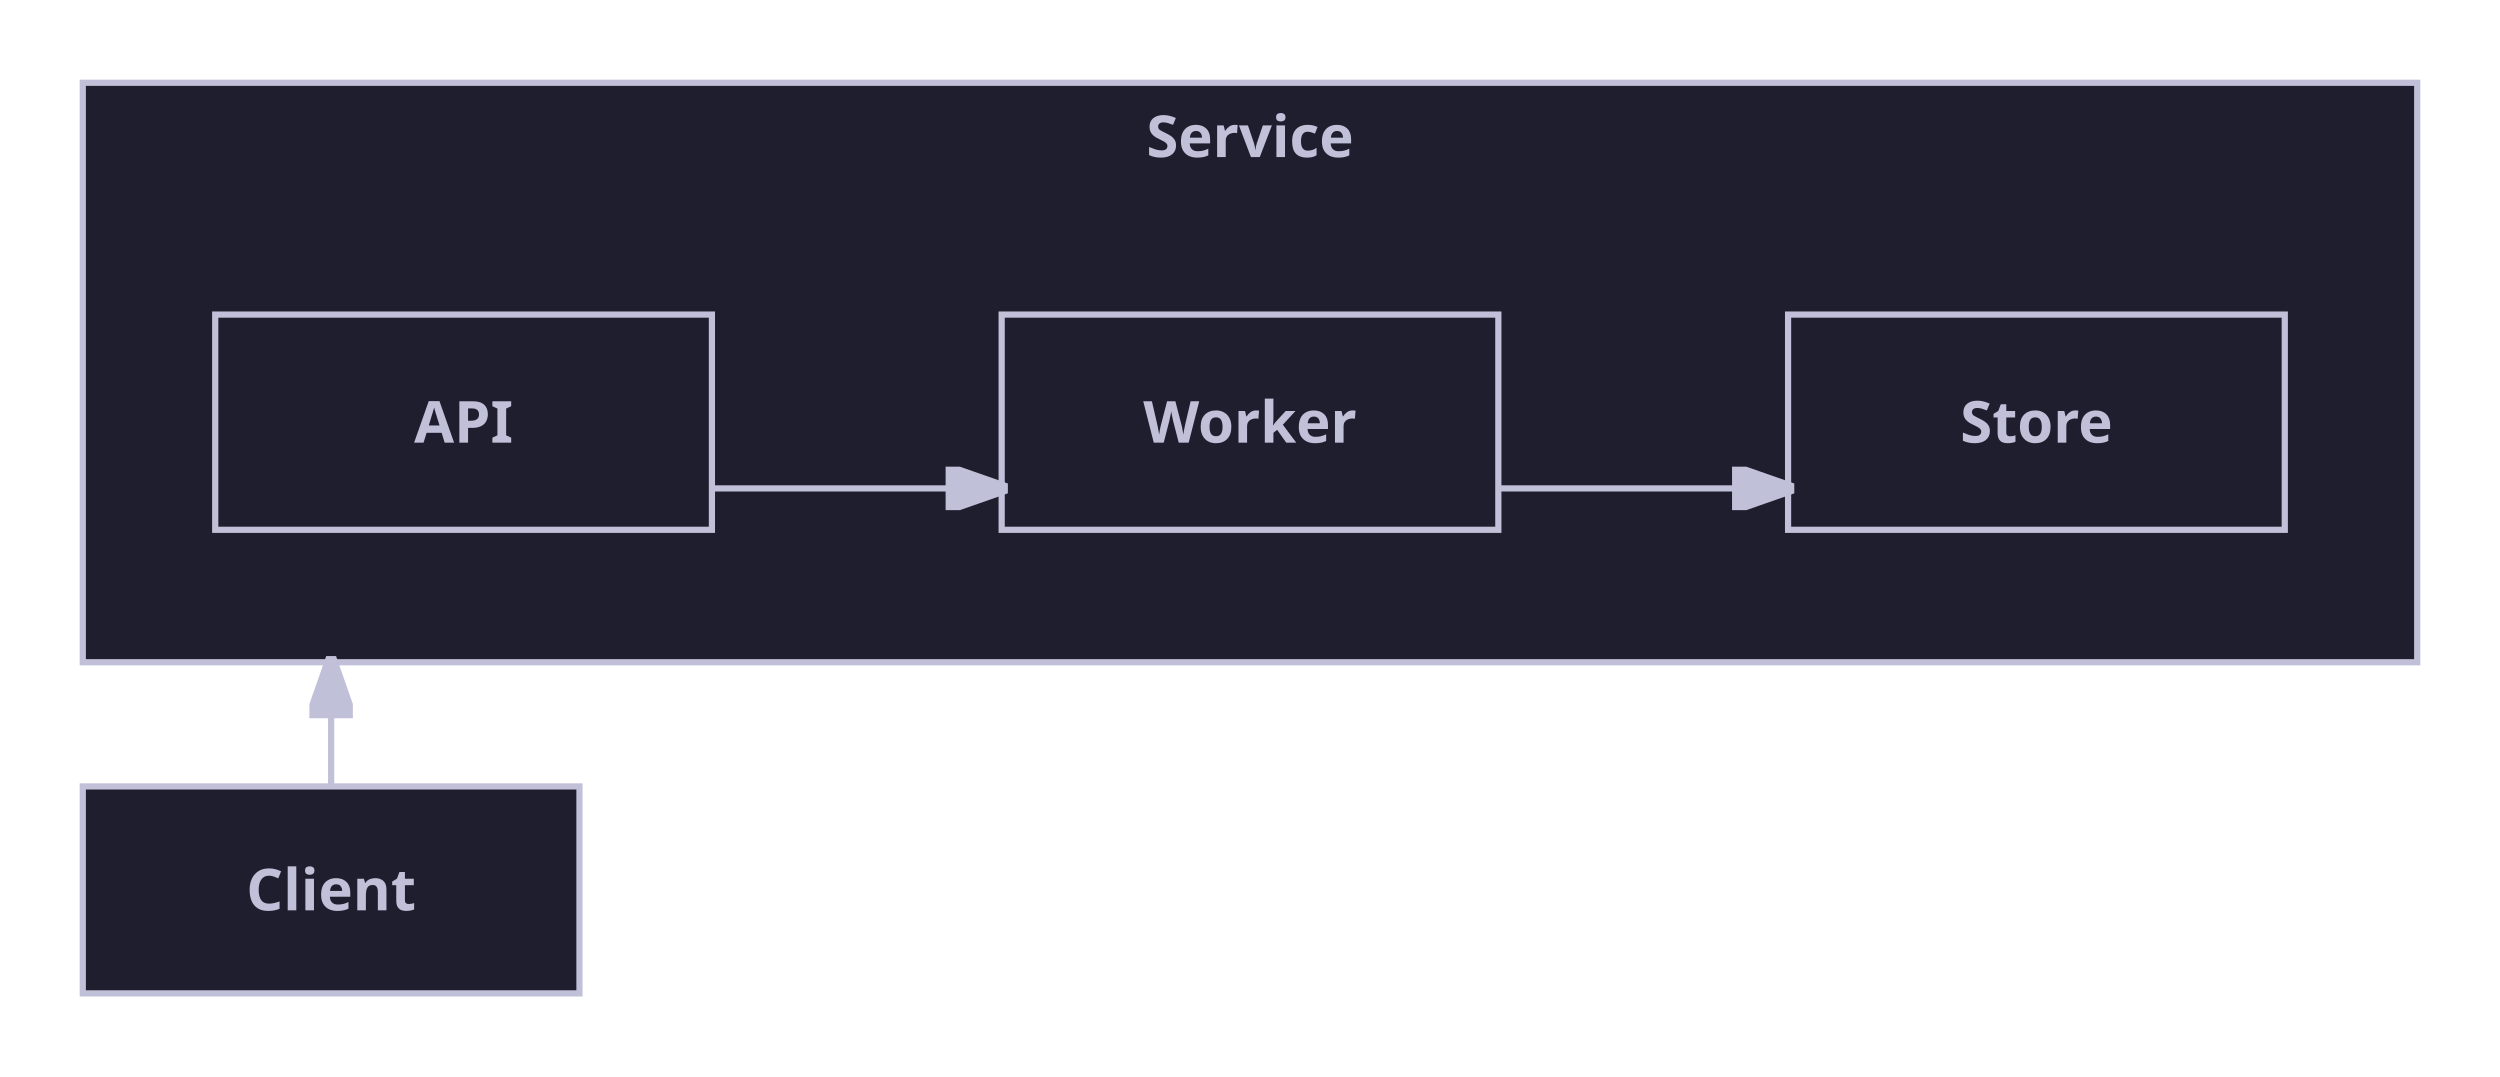
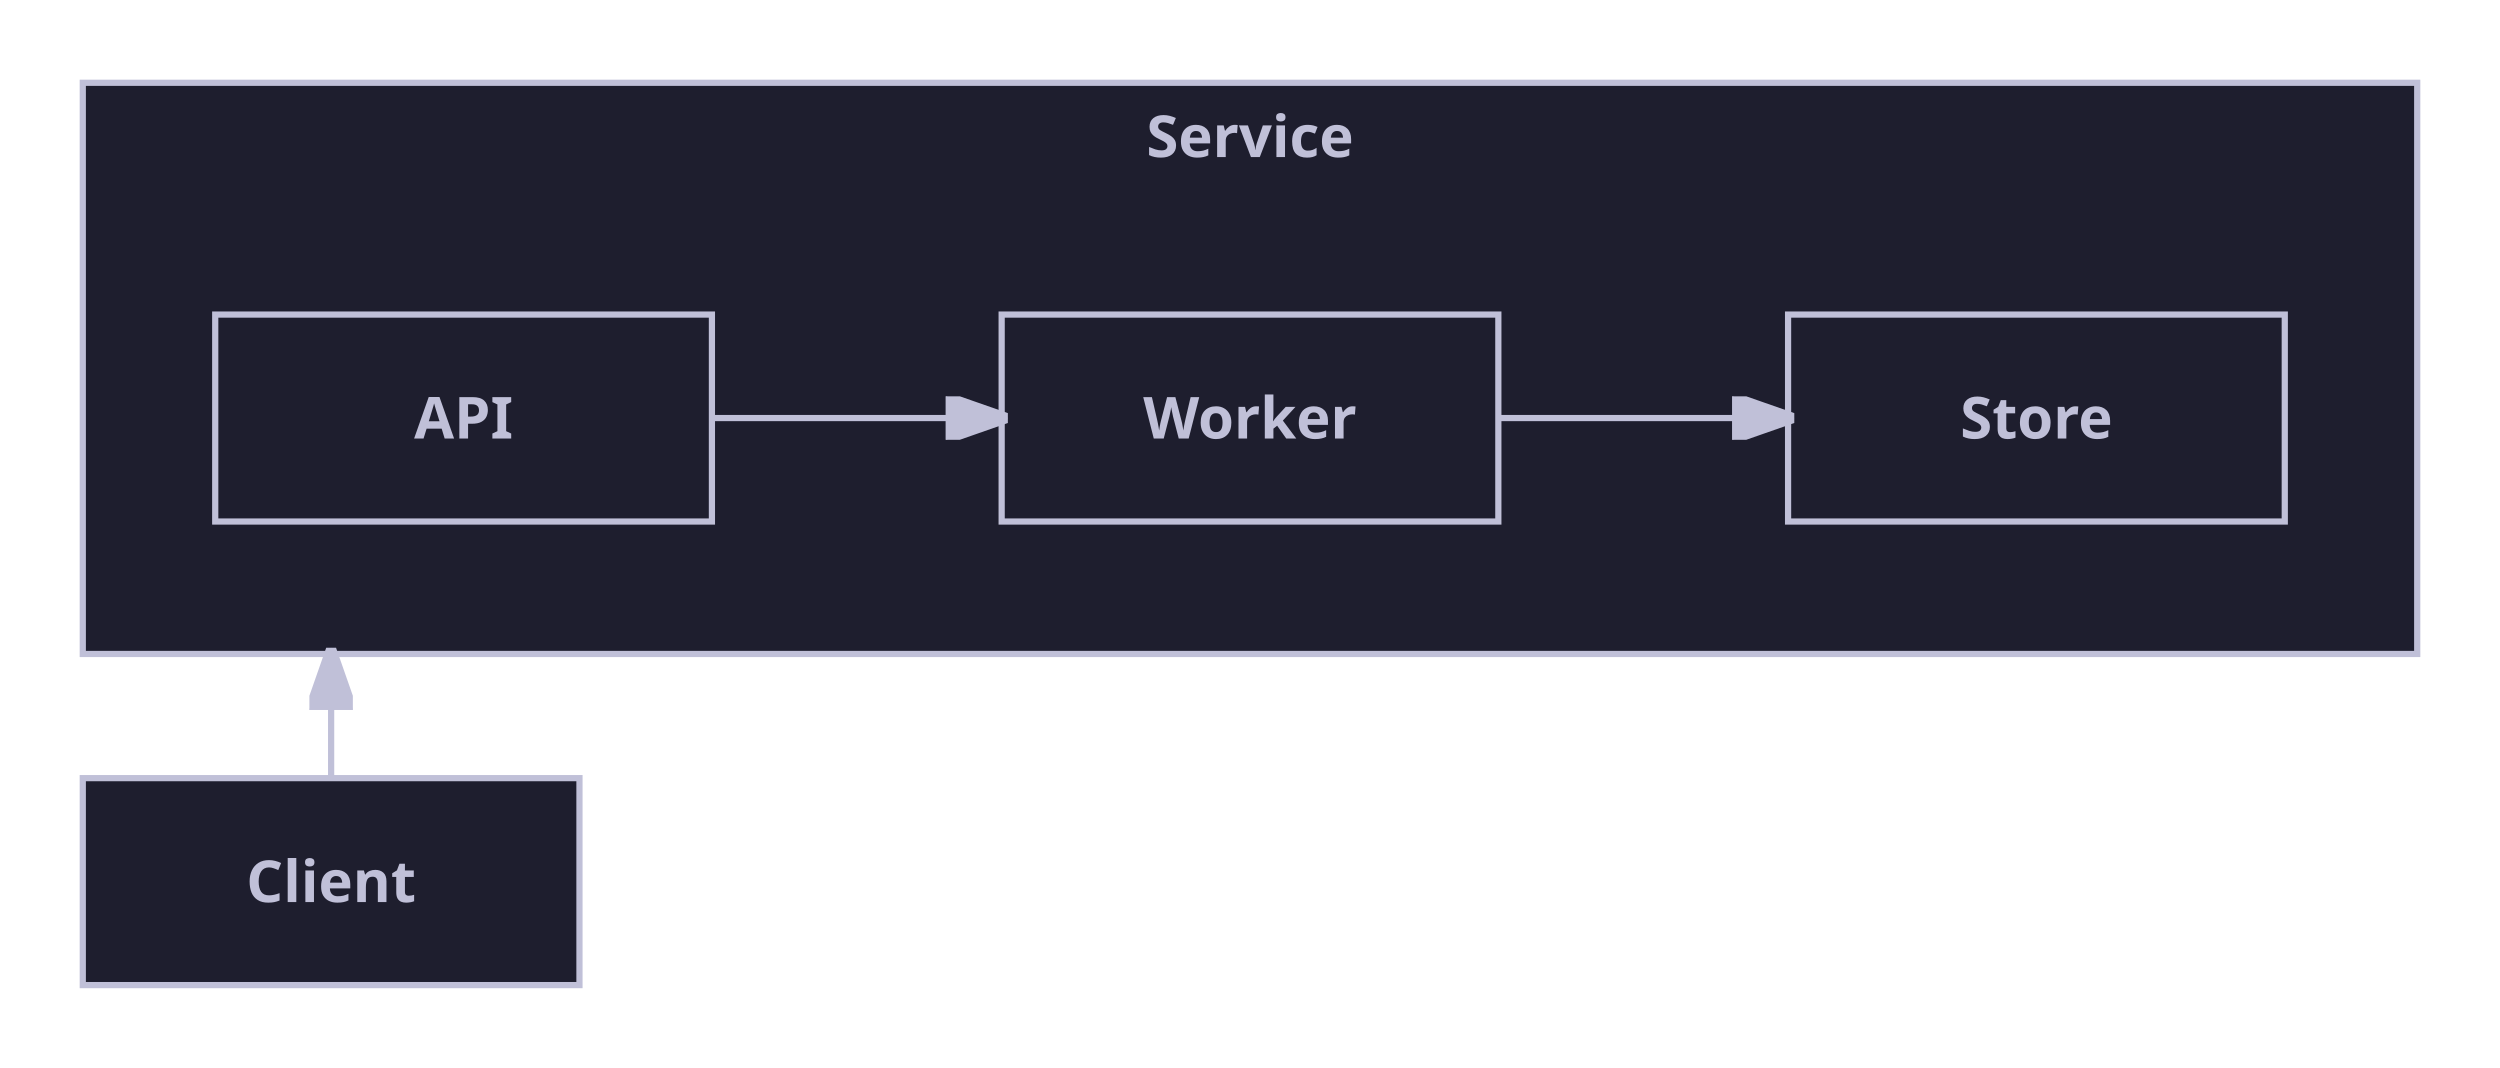
- <svg xmlns="http://www.w3.org/2000/svg" width="604.00" height="260.00" viewBox="0 0 604.00 260.00">
+ <svg xmlns="http://www.w3.org/2000/svg" width="604.00" height="258.00" viewBox="0 0 604.00 258.00">
  <defs>
    <marker id="line-end-open-chevron" markerWidth="10" markerHeight="7" refX="9" refY="3.5" orient="auto">
      <polyline points="0 0, 10 3.5, 0 7" fill="none" stroke="#C0C0D8" stroke-width="1.50" />
    </marker>
    <marker id="line-end-hollow-triangle" markerWidth="10" markerHeight="7" refX="9" refY="3.5" orient="auto">
      <polygon points="0 0, 10 3.5, 0 7" fill="#1E1E2E" stroke="#C0C0D8" stroke-width="1.50" />
    </marker>
    <marker id="line-end-filled-arrow" markerWidth="10" markerHeight="7" refX="9" refY="3.5" orient="auto">
      <polygon points="0 0, 10 3.5, 0 7" fill="#C0C0D8" stroke="#C0C0D8" stroke-width="1.50" />
    </marker>
    <marker id="line-end-hollow-triangle-crossbar" markerWidth="10" markerHeight="7" refX="9" refY="3.5" orient="auto">
      <polygon points="0 0, 10 3.5, 0 7" fill="#1E1E2E" stroke="#C0C0D8" stroke-width="1.50" />
      <line x1="7" y1="0" x2="7" y2="7" stroke="#C0C0D8" stroke-width="1.50" />
    </marker>
    <marker id="line-end-hollow-diamond" markerWidth="14" markerHeight="8" refX="13" refY="4" orient="auto">
      <polygon points="1 4, 7 0, 13 4, 7 8" fill="#1E1E2E" stroke="#C0C0D8" stroke-width="1.50" />
    </marker>
    <marker id="line-end-filled-diamond" markerWidth="14" markerHeight="8" refX="13" refY="4" orient="auto">
      <polygon points="1 4, 7 0, 13 4, 7 8" fill="#C0C0D8" stroke="#C0C0D8" stroke-width="1.50" />
    </marker>
    <marker id="line-end-circle" markerWidth="10" markerHeight="10" refX="9" refY="5" orient="auto">
      <circle cx="5" cy="5" r="4" fill="#1E1E2E" stroke="#C0C0D8" stroke-width="1.50" />
    </marker>
    <marker id="line-end-bar" markerWidth="4" markerHeight="12" refX="2" refY="6" orient="auto">
      <line x1="2" y1="0" x2="2" y2="12" stroke="#C0C0D8" stroke-width="1.50" />
    </marker>
    <filter id="label-bg" x="-0.05" y="-0.05" width="1.1" height="1.1">
      <feFlood flood-color="#1E1E2E" />
      <feComposite in="SourceGraphic" operator="over" />
    </filter>
  </defs>
-   <rect x="20.00" y="20.00" width="564.00" height="140.00" fill="#1E1E2E" stroke="#C0C0D8" stroke-width="1.50" />
+   <rect x="20.00" y="20.00" width="564.00" height="138.00" fill="#1E1E2E" stroke="#C0C0D8" stroke-width="1.50" />
  <text x="302.00" y="33.00" font-family="Noto Sans, sans-serif" font-size="14.00" font-weight="bold" fill="#C0C0D8" text-anchor="middle" dominant-baseline="middle">Service</text>
-   <rect x="52.00" y="76.00" width="120.00" height="52.00" fill="#1E1E2E" stroke="#C0C0D8" stroke-width="1.50" />
-   <text x="112.00" y="102.00" font-family="Noto Sans, sans-serif" font-size="14.00" font-weight="bold" fill="#C0C0D8" text-anchor="middle" dominant-baseline="middle">API</text>
-   <rect x="242.00" y="76.00" width="120.00" height="52.00" fill="#1E1E2E" stroke="#C0C0D8" stroke-width="1.50" />
-   <text x="302.00" y="102.00" font-family="Noto Sans, sans-serif" font-size="14.00" font-weight="bold" fill="#C0C0D8" text-anchor="middle" dominant-baseline="middle">Worker</text>
-   <rect x="432.00" y="76.00" width="120.00" height="52.00" fill="#1E1E2E" stroke="#C0C0D8" stroke-width="1.50" />
-   <text x="492.00" y="102.00" font-family="Noto Sans, sans-serif" font-size="14.00" font-weight="bold" fill="#C0C0D8" text-anchor="middle" dominant-baseline="middle">Store</text>
-   <path d="M 172.00 118.00 L 242.00 118.00" fill="none" stroke="#C0C0D8" stroke-width="1.50" marker-end="url(#line-end-filled-arrow)" />
-   <path d="M 362.00 118.00 L 432.00 118.00" fill="none" stroke="#C0C0D8" stroke-width="1.50" marker-end="url(#line-end-filled-arrow)" />
-   <rect x="20.00" y="190.00" width="120.00" height="50.00" fill="#1E1E2E" stroke="#C0C0D8" stroke-width="1.50" />
-   <text x="80.00" y="215.00" font-family="Noto Sans, sans-serif" font-size="14.00" font-weight="bold" fill="#C0C0D8" text-anchor="middle" dominant-baseline="middle">Client</text>
-   <path d="M 80.00 190.00 L 80.00 160.00" fill="none" stroke="#C0C0D8" stroke-width="1.50" marker-end="url(#line-end-filled-arrow)" />
+   <rect x="52.00" y="76.00" width="120.00" height="50.00" fill="#1E1E2E" stroke="#C0C0D8" stroke-width="1.50" />
+   <text x="112.00" y="101.00" font-family="Noto Sans, sans-serif" font-size="14.00" font-weight="bold" fill="#C0C0D8" text-anchor="middle" dominant-baseline="middle">API</text>
+   <rect x="242.00" y="76.00" width="120.00" height="50.00" fill="#1E1E2E" stroke="#C0C0D8" stroke-width="1.50" />
+   <text x="302.00" y="101.00" font-family="Noto Sans, sans-serif" font-size="14.00" font-weight="bold" fill="#C0C0D8" text-anchor="middle" dominant-baseline="middle">Worker</text>
+   <rect x="432.00" y="76.00" width="120.00" height="50.00" fill="#1E1E2E" stroke="#C0C0D8" stroke-width="1.50" />
+   <text x="492.00" y="101.00" font-family="Noto Sans, sans-serif" font-size="14.00" font-weight="bold" fill="#C0C0D8" text-anchor="middle" dominant-baseline="middle">Store</text>
+   <path d="M 172.00 101.00 L 242.00 101.00" fill="none" stroke="#C0C0D8" stroke-width="1.50" marker-end="url(#line-end-filled-arrow)" />
+   <path d="M 362.00 101.00 L 432.00 101.00" fill="none" stroke="#C0C0D8" stroke-width="1.50" marker-end="url(#line-end-filled-arrow)" />
+   <rect x="20.00" y="188.00" width="120.00" height="50.00" fill="#1E1E2E" stroke="#C0C0D8" stroke-width="1.50" />
+   <text x="80.00" y="213.00" font-family="Noto Sans, sans-serif" font-size="14.00" font-weight="bold" fill="#C0C0D8" text-anchor="middle" dominant-baseline="middle">Client</text>
+   <path d="M 80.00 188.00 L 80.00 158.00" fill="none" stroke="#C0C0D8" stroke-width="1.50" marker-end="url(#line-end-filled-arrow)" />
</svg>
